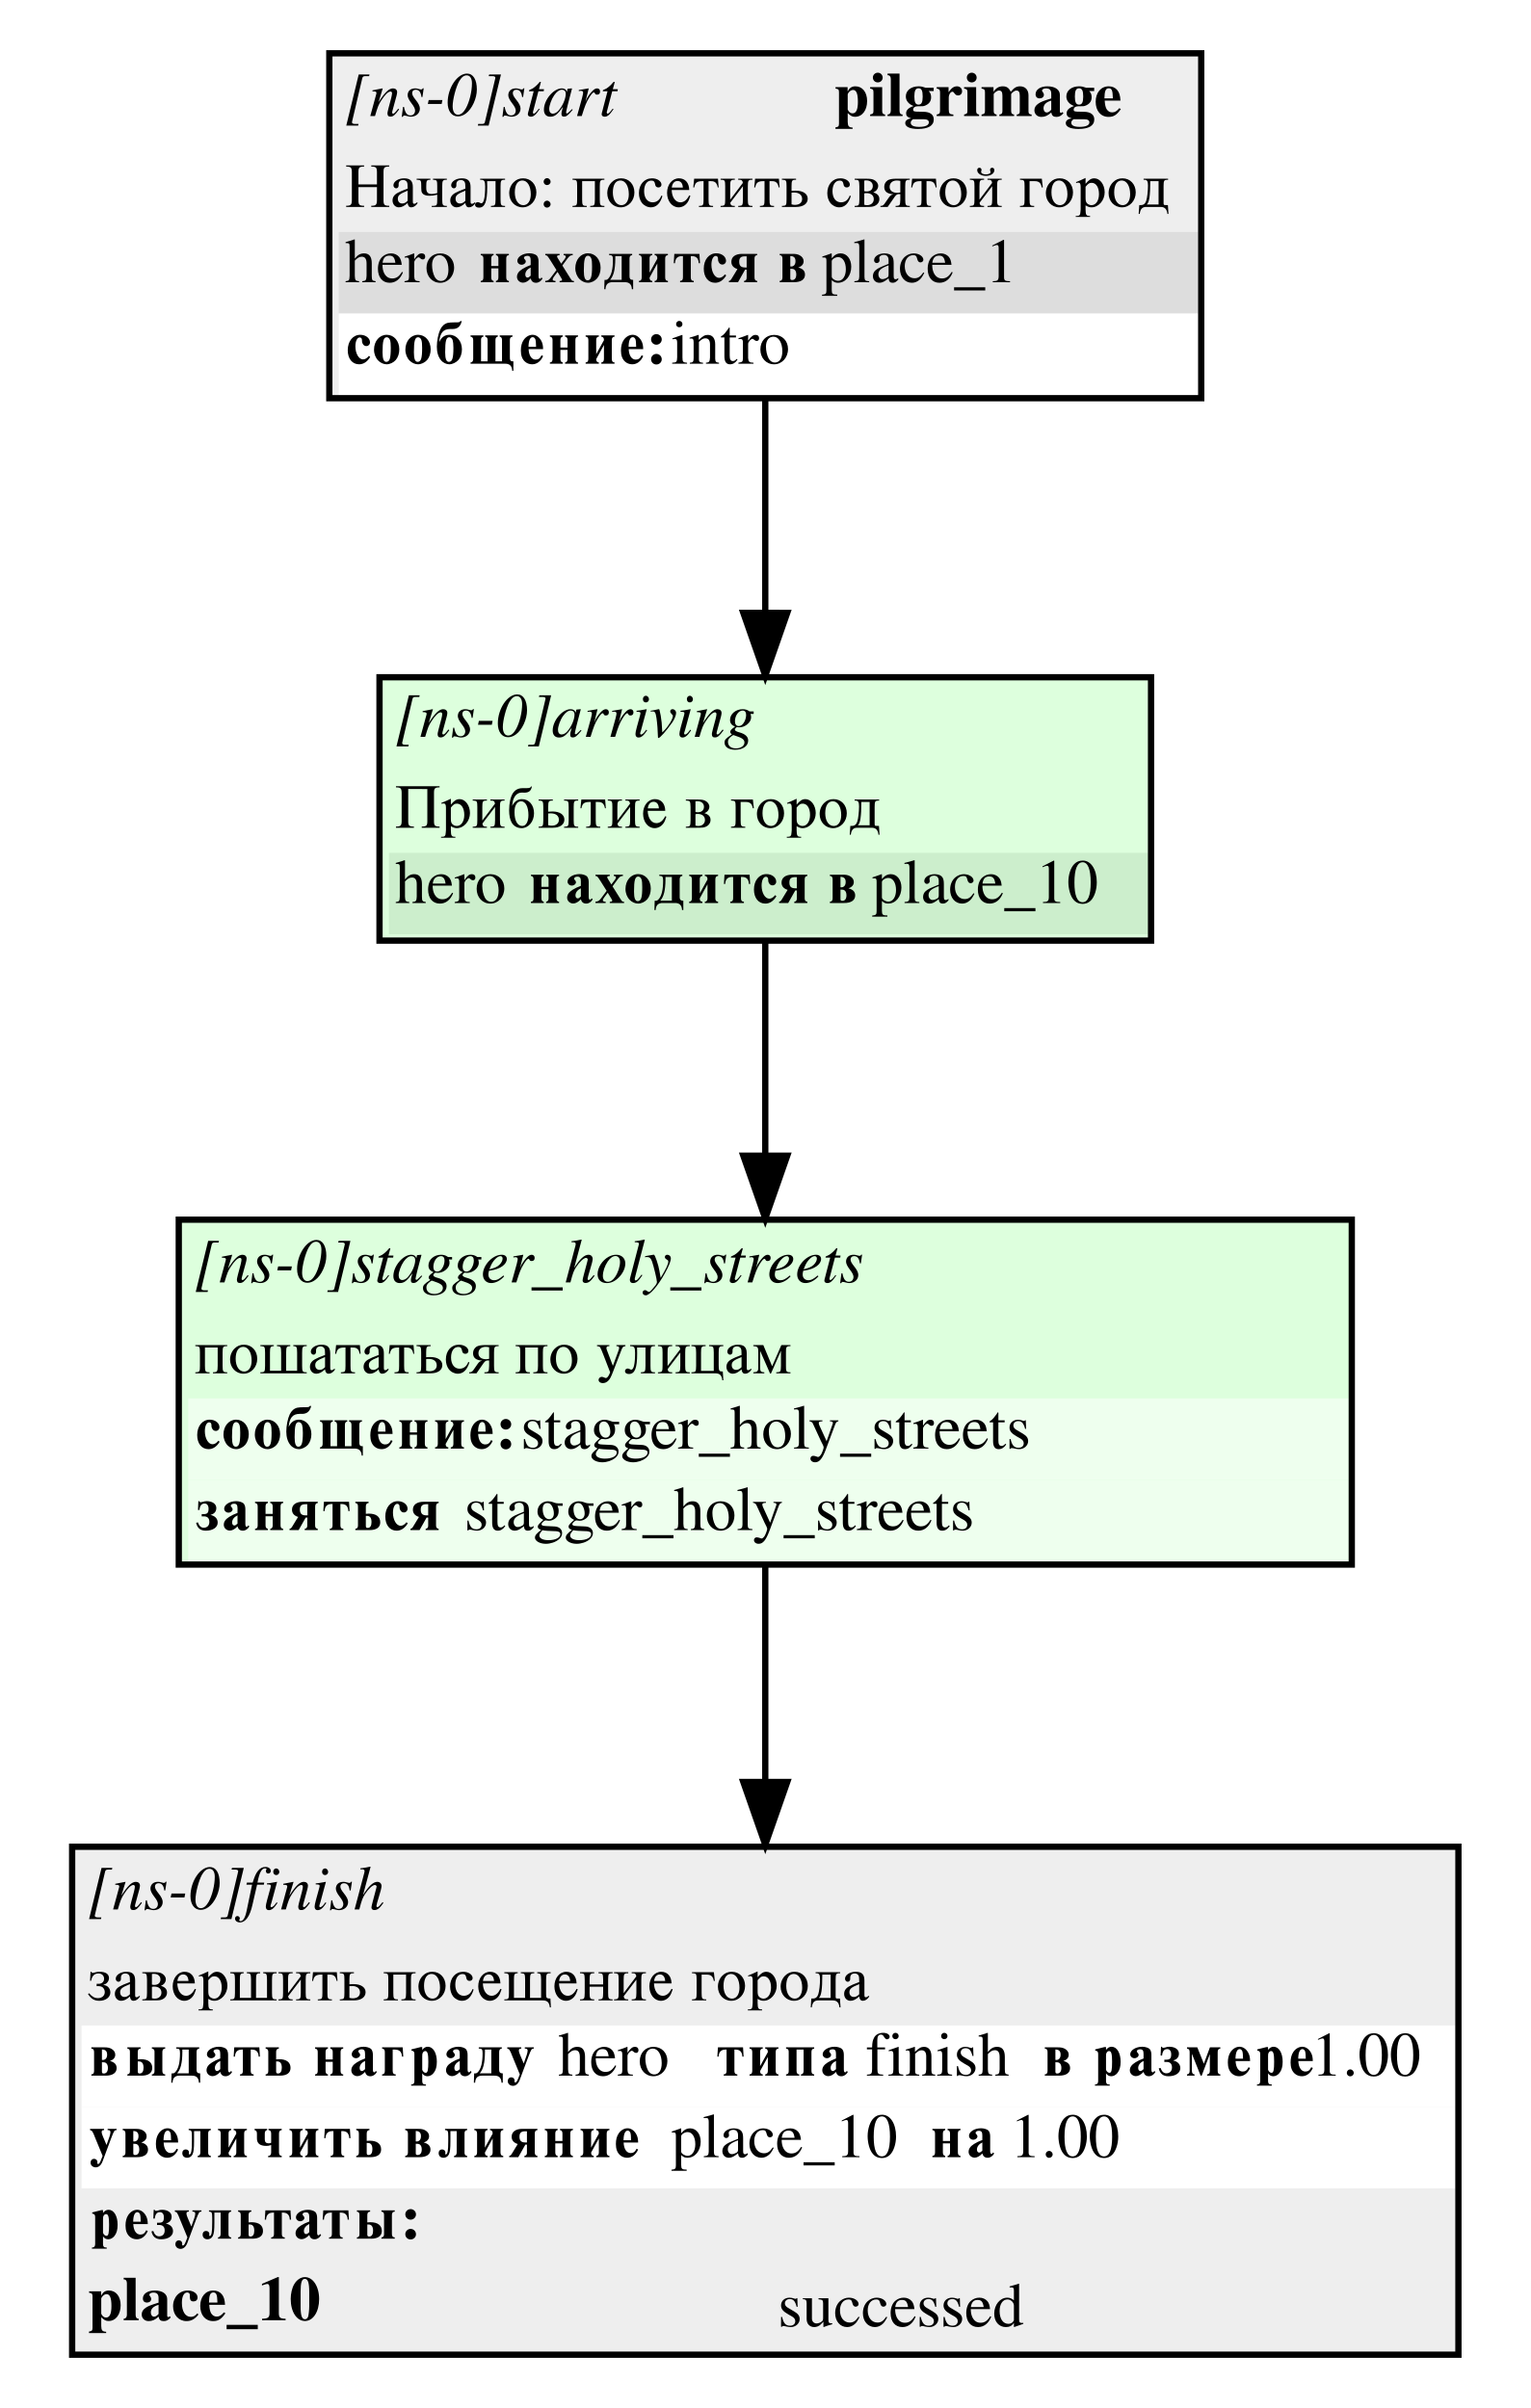
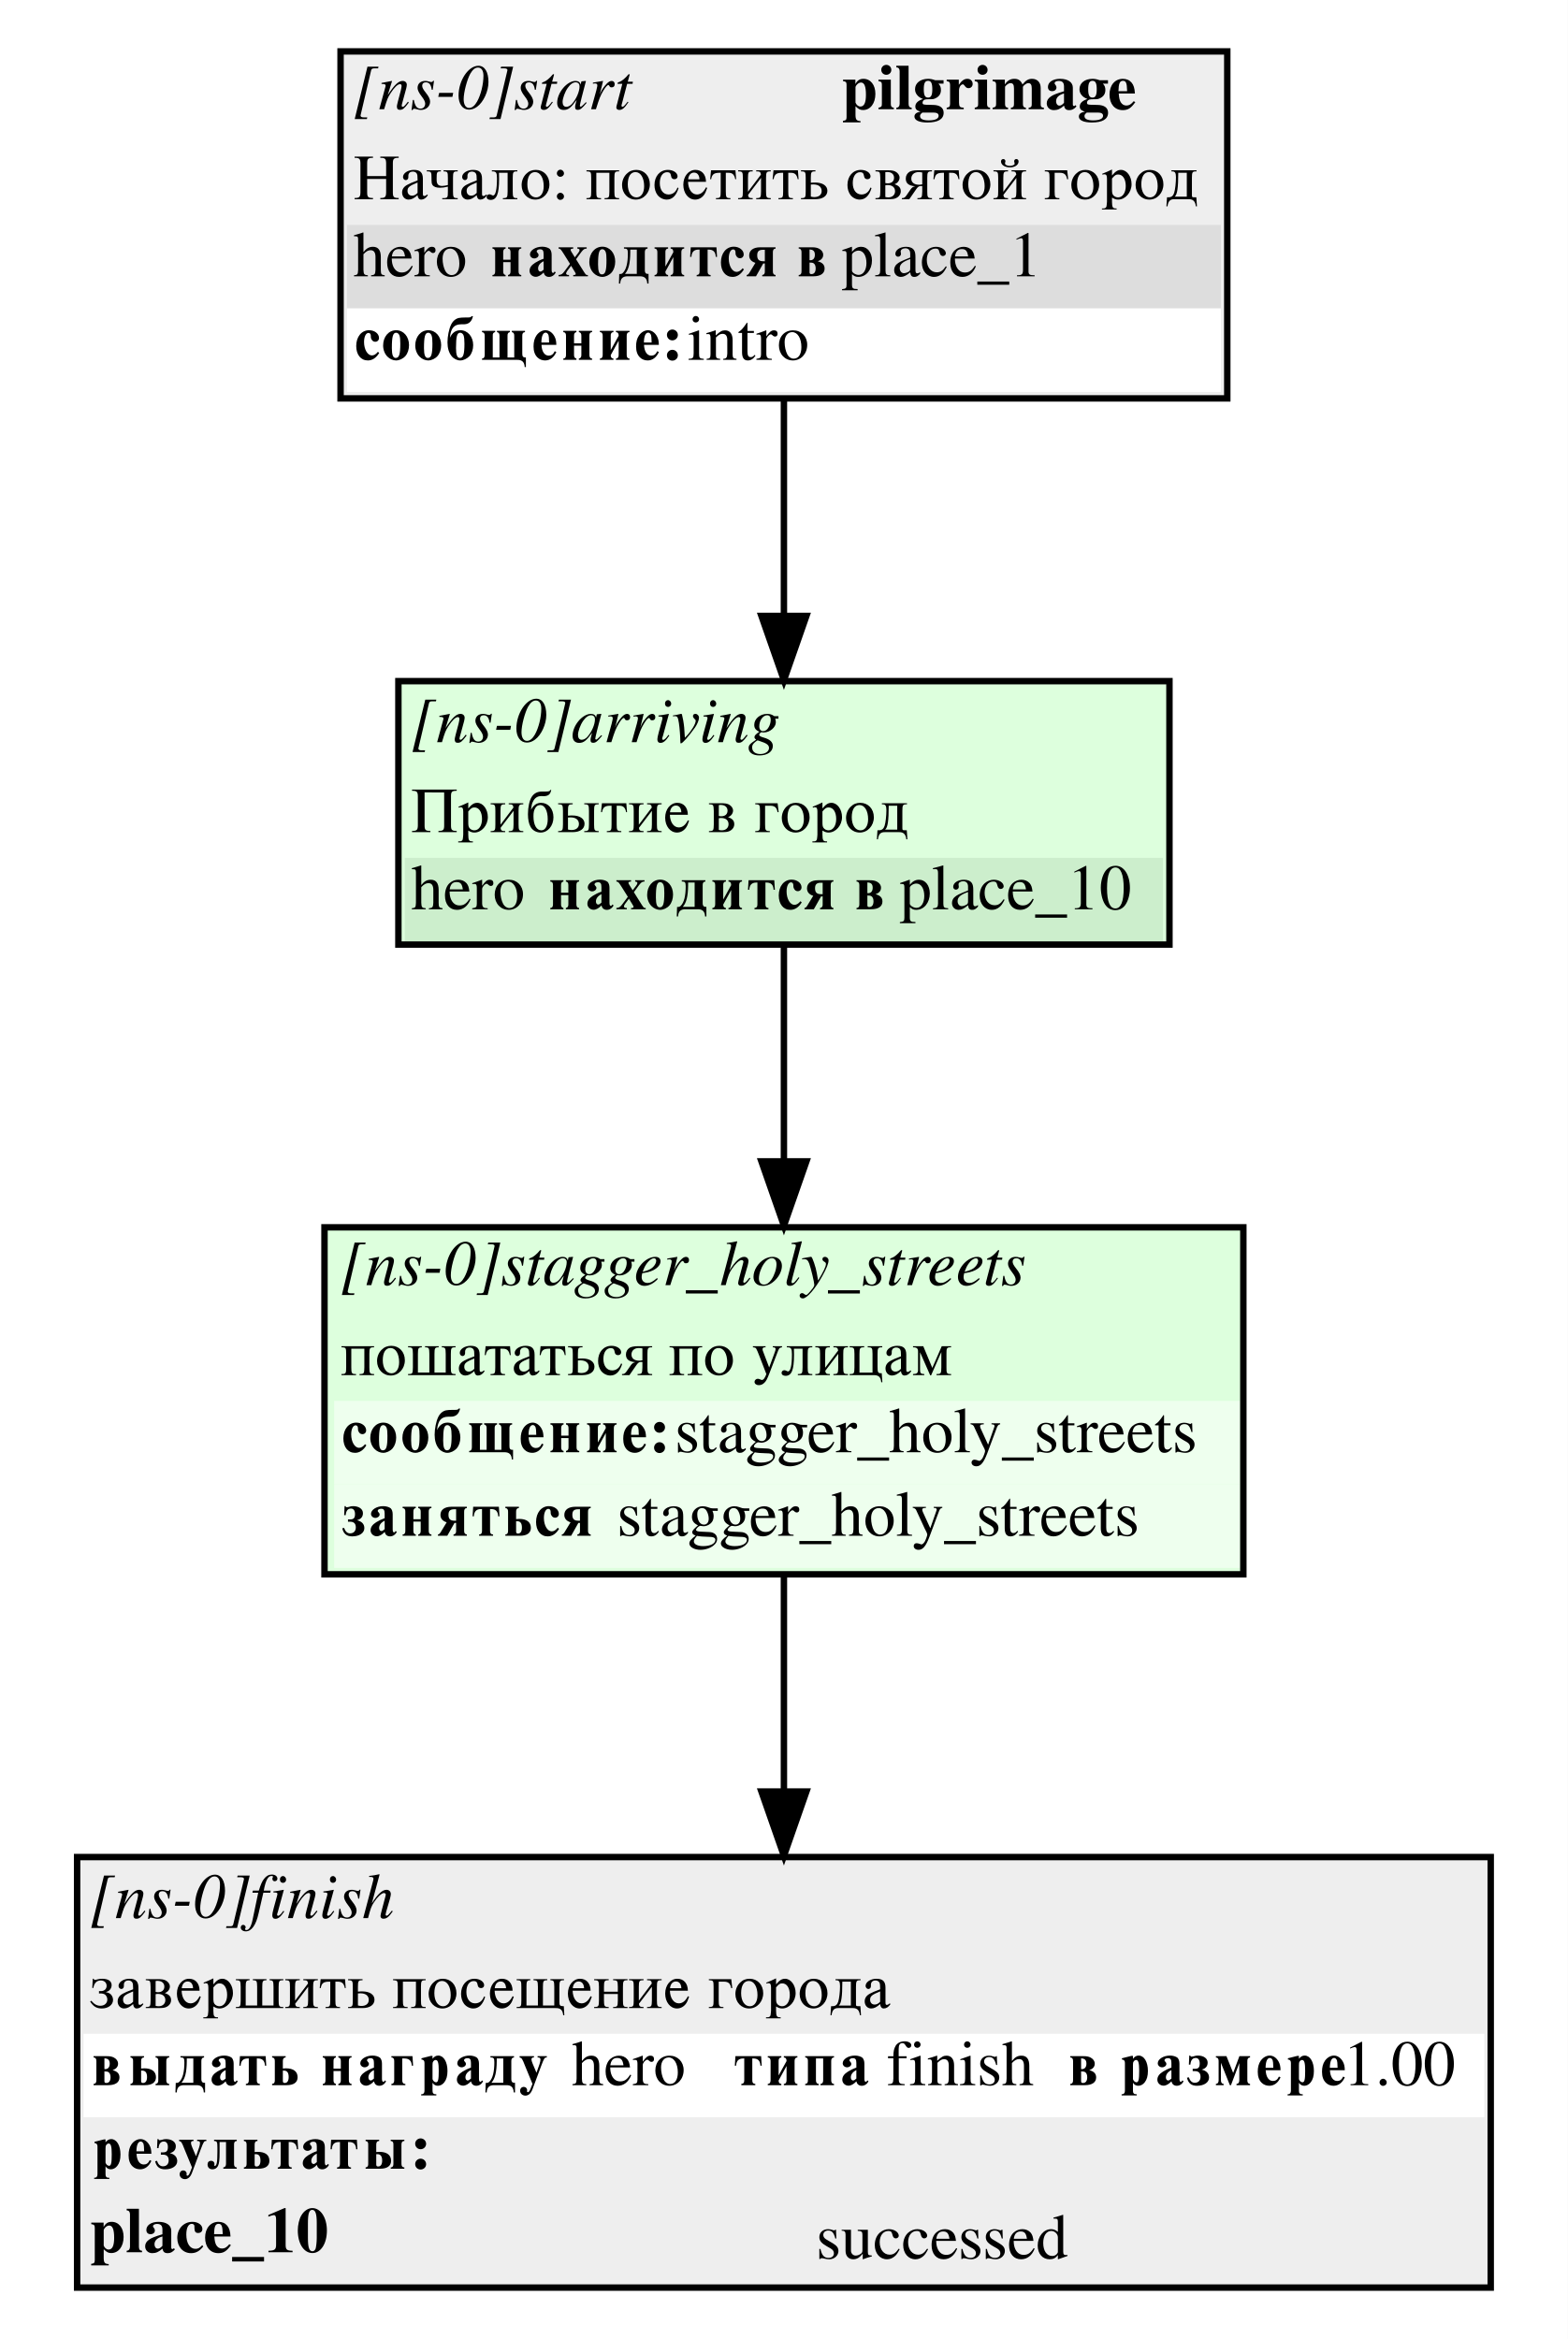
- <svg xmlns="http://www.w3.org/2000/svg" width="244pt" height="384pt" viewBox="0.00 0.00 244.00 384.00">
-   <g id="graph0" class="graph" transform="scale(1 1) rotate(0) translate(4 380)">
-     <polygon fill="white" stroke="white" points="-4,4 -4,-380 240,-380 240,4 -4,4" />
+ <svg xmlns="http://www.w3.org/2000/svg" width="244pt" height="364pt" viewBox="0.00 0.00 244.00 364.00">
+   <g id="graph0" class="graph" transform="scale(1 1) rotate(0) translate(4 360)">
+     <polygon fill="white" stroke="none" points="-4,4 -4,-360 240,-360 240,4 -4,4" />
    <g id="node1" class="node">
-       <polygon fill="#eeeeee" stroke="none" points="48.5,-316.5 48.5,-371.5 187.5,-371.5 187.5,-316.5 48.5,-316.5" />
-       <text text-anchor="start" x="51" y="-361.5" font-family="Times,serif" font-style="italic" font-size="10.00">[ns-0]start</text>
-       <text text-anchor="start" x="129" y="-361.5" font-family="Times,serif" font-weight="bold" font-size="10.00">pilgrimage</text>
-       <text text-anchor="start" x="51" y="-347" font-family="Times,serif" font-size="10.00">Начало: посетить святой город</text>
-       <polygon fill="#dddddd" stroke="none" points="50,-330 50,-343 187,-343 187,-330 50,-330" />
-       <text text-anchor="start" x="51" y="-335" font-family="Times,serif" font-size="10.00">hero </text>
-       <text text-anchor="start" x="72" y="-335" font-family="Times,serif" font-weight="bold" font-size="10.00">находится в</text>
-       <text text-anchor="start" x="127" y="-335" font-family="Times,serif" font-size="10.00"> place_1</text>
-       <polygon fill="#ffffff" stroke="none" points="50,-317 50,-330 187,-330 187,-317 50,-317" />
-       <text text-anchor="start" x="51" y="-322" font-family="Times,serif" font-weight="bold" font-size="10.00">сообщение:</text>
-       <text text-anchor="start" x="103" y="-322" font-family="Times,serif" font-size="10.00"> intro</text>
-       <polygon fill="none" stroke="black" points="48.5,-316.5 48.5,-371.5 187.5,-371.5 187.5,-316.5 48.5,-316.5" />
+       <polygon fill="#eeeeee" stroke="none" points="49,-298 49,-352 187,-352 187,-298 49,-298" />
+       <text text-anchor="start" x="51" y="-343" font-family="Times,serif" font-style="italic" font-size="10.00">[ns-0]start</text>
+       <text text-anchor="start" x="127" y="-343" font-family="Times,serif" font-weight="bold" font-size="10.00">pilgrimage</text>
+       <text text-anchor="start" x="51" y="-329" font-family="Times,serif" font-size="10.00">Начало: посетить святой город</text>
+       <polygon fill="#dddddd" stroke="none" points="50,-312 50,-325 186,-325 186,-312 50,-312" />
+       <text text-anchor="start" x="51" y="-317" font-family="Times,serif" font-size="10.00">hero </text>
+       <text text-anchor="start" x="72" y="-317" font-family="Times,serif" font-weight="bold" font-size="10.00">находится в</text>
+       <text text-anchor="start" x="127" y="-317" font-family="Times,serif" font-size="10.00"> place_1</text>
+       <polygon fill="#ffffff" stroke="none" points="50,-299 50,-312 186,-312 186,-299 50,-299" />
+       <text text-anchor="start" x="51" y="-304" font-family="Times,serif" font-weight="bold" font-size="10.00">сообщение:</text>
+       <text text-anchor="start" x="103" y="-304" font-family="Times,serif" font-size="10.00"> intro</text>
+       <polygon fill="none" stroke="black" points="49,-298 49,-352 187,-352 187,-298 49,-298" />
    </g>
    <g id="node3" class="node">
-       <polygon fill="#ddffdd" stroke="none" points="56.5,-230 56.5,-272 179.5,-272 179.5,-230 56.5,-230" />
-       <text text-anchor="start" x="59" y="-262.5" font-family="Times,serif" font-style="italic" font-size="10.00">[ns-0]arriving</text>
-       <text text-anchor="start" x="59" y="-248" font-family="Times,serif" font-size="10.00">Прибытие в город</text>
-       <polygon fill="#cceecc" stroke="none" points="58,-231 58,-244 179,-244 179,-231 58,-231" />
-       <text text-anchor="start" x="59" y="-236" font-family="Times,serif" font-size="10.00">hero </text>
-       <text text-anchor="start" x="80" y="-236" font-family="Times,serif" font-weight="bold" font-size="10.00">находится в</text>
-       <text text-anchor="start" x="135" y="-236" font-family="Times,serif" font-size="10.00"> place_10</text>
-       <polygon fill="none" stroke="black" points="56.5,-230 56.5,-272 179.5,-272 179.5,-230 56.5,-230" />
+       <polygon fill="#ddffdd" stroke="none" points="58,-213 58,-254 178,-254 178,-213 58,-213" />
+       <text text-anchor="start" x="60" y="-244.5" font-family="Times,serif" font-style="italic" font-size="10.00">[ns-0]arriving</text>
+       <text text-anchor="start" x="60" y="-230.5" font-family="Times,serif" font-size="10.00">Прибытие в город</text>
+       <polygon fill="#cceecc" stroke="none" points="59,-213.5 59,-226.5 177,-226.5 177,-213.5 59,-213.5" />
+       <text text-anchor="start" x="60" y="-218.5" font-family="Times,serif" font-size="10.00">hero </text>
+       <text text-anchor="start" x="81" y="-218.5" font-family="Times,serif" font-weight="bold" font-size="10.00">находится в</text>
+       <text text-anchor="start" x="136" y="-218.5" font-family="Times,serif" font-size="10.00"> place_10</text>
+       <polygon fill="none" stroke="black" points="58,-213 58,-254 178,-254 178,-213 58,-213" />
    </g>
    <g id="edge1" class="edge">
-       <path fill="none" stroke="black" d="M118,-316.189C118,-305.542 118,-293.241 118,-282.275" />
-       <polygon fill="black" stroke="black" points="121.5,-282.266 118,-272.266 114.5,-282.267 121.5,-282.266" />
+       <path fill="none" stroke="black" d="M118,-297.631C118,-287.19 118,-275.132 118,-264.37" />
+       <polygon fill="black" stroke="black" points="121.5,-264.148 118,-254.148 114.5,-264.148 121.5,-264.148" />
    </g>
    <g id="node2" class="node">
-       <polygon fill="#eeeeee" stroke="none" points="7.5,-4.5 7.5,-85.5 228.5,-85.5 228.5,-4.5 7.5,-4.5" />
-       <text text-anchor="start" x="10" y="-75.5" font-family="Times,serif" font-style="italic" font-size="10.00">[ns-0]finish</text>
-       <text text-anchor="start" x="10" y="-61" font-family="Times,serif" font-size="10.00">завершить посещение города</text>
-       <polygon fill="#ffffff" stroke="none" points="9,-44 9,-57 228,-57 228,-44 9,-44" />
-       <text text-anchor="start" x="10" y="-49" font-family="Times,serif" font-weight="bold" font-size="10.00">выдать награду </text>
-       <text text-anchor="start" x="85" y="-49" font-family="Times,serif" font-size="10.00">  hero </text>
-       <text text-anchor="start" x="110" y="-49" font-family="Times,serif" font-weight="bold" font-size="10.00">типа </text>
-       <text text-anchor="start" x="134" y="-49" font-family="Times,serif" font-size="10.00"> finish </text>
-       <text text-anchor="start" x="162" y="-49" font-family="Times,serif" font-weight="bold" font-size="10.00">в размере</text>
-       <text text-anchor="start" x="205" y="-49" font-family="Times,serif" font-size="10.00"> 1.00</text>
-       <polygon fill="#ffffff" stroke="none" points="9,-31 9,-44 228,-44 228,-31 9,-31" />
-       <text text-anchor="start" x="10" y="-36" font-family="Times,serif" font-weight="bold" font-size="10.00">увеличить влияние </text>
-       <text text-anchor="start" x="98" y="-36" font-family="Times,serif" font-size="10.00">  </text>
-       <text text-anchor="start" x="103" y="-36" font-family="Times,serif" font-size="10.00" fill="#000000">place_10</text>
-       <text text-anchor="start" x="141" y="-36" font-family="Times,serif" font-size="10.00"> </text>
-       <text text-anchor="start" x="144" y="-36" font-family="Times,serif" font-weight="bold" font-size="10.00">на </text>
-       <text text-anchor="start" x="157" y="-36" font-family="Times,serif" font-size="10.00"> 1.00</text>
-       <polygon fill="#eeeeee" stroke="none" points="9,-18 9,-31 228,-31 228,-18 9,-18" />
-       <text text-anchor="start" x="10" y="-23" font-family="Times,serif" font-weight="bold" font-size="10.00">результаты:</text>
-       <text text-anchor="start" x="10" y="-10" font-family="Times,serif" font-weight="bold" font-size="10.00">place_10</text>
-       <text text-anchor="start" x="120" y="-9" font-family="Times,serif" font-size="10.00">successed</text>
-       <polygon fill="none" stroke="black" points="7.5,-4.5 7.5,-85.5 228.5,-85.5 228.5,-4.5 7.5,-4.5" />
+       <polygon fill="#eeeeee" stroke="none" points="8,-4 8,-71 228,-71 228,-4 8,-4" />
+       <text text-anchor="start" x="10" y="-61.5" font-family="Times,serif" font-style="italic" font-size="10.00">[ns-0]finish</text>
+       <text text-anchor="start" x="10" y="-47.5" font-family="Times,serif" font-size="10.00">завершить посещение города</text>
+       <polygon fill="#ffffff" stroke="none" points="9,-30.5 9,-43.5 227,-43.5 227,-30.5 9,-30.5" />
+       <text text-anchor="start" x="10" y="-35.5" font-family="Times,serif" font-weight="bold" font-size="10.00">выдать награду </text>
+       <text text-anchor="start" x="85" y="-35.5" font-family="Times,serif" font-size="10.00">  hero </text>
+       <text text-anchor="start" x="110" y="-35.5" font-family="Times,serif" font-weight="bold" font-size="10.00">типа </text>
+       <text text-anchor="start" x="134" y="-35.5" font-family="Times,serif" font-size="10.00"> finish </text>
+       <text text-anchor="start" x="162" y="-35.5" font-family="Times,serif" font-weight="bold" font-size="10.00">в размере</text>
+       <text text-anchor="start" x="205" y="-35.5" font-family="Times,serif" font-size="10.00"> 1.00</text>
+       <polygon fill="#eeeeee" stroke="none" points="9,-17.5 9,-30.5 227,-30.5 227,-17.5 9,-17.5" />
+       <text text-anchor="start" x="10" y="-22.5" font-family="Times,serif" font-weight="bold" font-size="10.00">результаты:</text>
+       <text text-anchor="start" x="10" y="-9.5" font-family="Times,serif" font-weight="bold" font-size="10.00">place_10</text>
+       <text text-anchor="start" x="123" y="-8.5" font-family="Times,serif" font-size="10.00">successed</text>
+       <polygon fill="none" stroke="black" points="8,-4 8,-71 228,-71 228,-4 8,-4" />
    </g>
    <g id="node4" class="node">
-       <polygon fill="#ddffdd" stroke="none" points="24.5,-130.5 24.5,-185.5 211.5,-185.5 211.5,-130.5 24.5,-130.5" />
-       <text text-anchor="start" x="27" y="-175.5" font-family="Times,serif" font-style="italic" font-size="10.00">[ns-0]stagger_holy_streets</text>
-       <text text-anchor="start" x="27" y="-161" font-family="Times,serif" font-size="10.00">пошататься по улицам</text>
-       <polygon fill="#eeffee" stroke="none" points="26,-144 26,-157 211,-157 211,-144 26,-144" />
-       <text text-anchor="start" x="27" y="-149" font-family="Times,serif" font-weight="bold" font-size="10.00">сообщение:</text>
-       <text text-anchor="start" x="79" y="-149" font-family="Times,serif" font-size="10.00"> stagger_holy_streets</text>
-       <polygon fill="#eeffee" stroke="none" points="26,-131 26,-144 211,-144 211,-131 26,-131" />
-       <text text-anchor="start" x="27" y="-136" font-family="Times,serif" font-weight="bold" font-size="10.00">заняться </text>
-       <text text-anchor="start" x="70" y="-136" font-family="Times,serif" font-size="10.00">  stagger_holy_streets</text>
-       <polygon fill="none" stroke="black" points="24.5,-130.5 24.5,-185.5 211.5,-185.5 211.5,-130.5 24.5,-130.5" />
+       <polygon fill="#ddffdd" stroke="none" points="46.5,-115 46.5,-169 189.5,-169 189.5,-115 46.5,-115" />
+       <text text-anchor="start" x="49" y="-160" font-family="Times,serif" font-style="italic" font-size="10.00">[ns-0]stagger_holy_streets</text>
+       <text text-anchor="start" x="49" y="-146" font-family="Times,serif" font-size="10.00">пошататься по улицам</text>
+       <polygon fill="#eeffee" stroke="none" points="48,-129 48,-142 189,-142 189,-129 48,-129" />
+       <text text-anchor="start" x="49" y="-134" font-family="Times,serif" font-weight="bold" font-size="10.00">сообщение:</text>
+       <text text-anchor="start" x="101" y="-134" font-family="Times,serif" font-size="10.00"> stagger_holy_streets</text>
+       <polygon fill="#eeffee" stroke="none" points="48,-116 48,-129 189,-129 189,-116 48,-116" />
+       <text text-anchor="start" x="49" y="-121" font-family="Times,serif" font-weight="bold" font-size="10.00">заняться </text>
+       <text text-anchor="start" x="92" y="-121" font-family="Times,serif" font-size="10.00">  stagger_holy_streets</text>
+       <polygon fill="none" stroke="black" points="46.5,-115 46.5,-169 189.5,-169 189.5,-115 46.5,-115" />
    </g>
    <g id="edge3" class="edge">
-       <path fill="none" stroke="black" d="M118,-229.804C118,-219.862 118,-207.556 118,-196.007" />
-       <polygon fill="black" stroke="black" points="121.5,-195.703 118,-185.703 114.5,-195.703 121.5,-195.703" />
+       <path fill="none" stroke="black" d="M118,-212.637C118,-202.859 118,-190.756 118,-179.397" />
+       <polygon fill="black" stroke="black" points="121.5,-179.263 118,-169.263 114.5,-179.263 121.5,-179.263" />
    </g>
    <g id="edge2" class="edge">
-       <path fill="none" stroke="black" d="M118,-130.413C118,-120.095 118,-107.927 118,-96.09" />
-       <polygon fill="black" stroke="black" points="121.5,-95.829 118,-85.829 114.5,-95.829 121.5,-95.829" />
+       <path fill="none" stroke="black" d="M118,-114.87C118,-104.698 118,-92.771 118,-81.407" />
+       <polygon fill="black" stroke="black" points="121.5,-81.196 118,-71.196 114.5,-81.196 121.5,-81.196" />
    </g>
  </g>
</svg>
